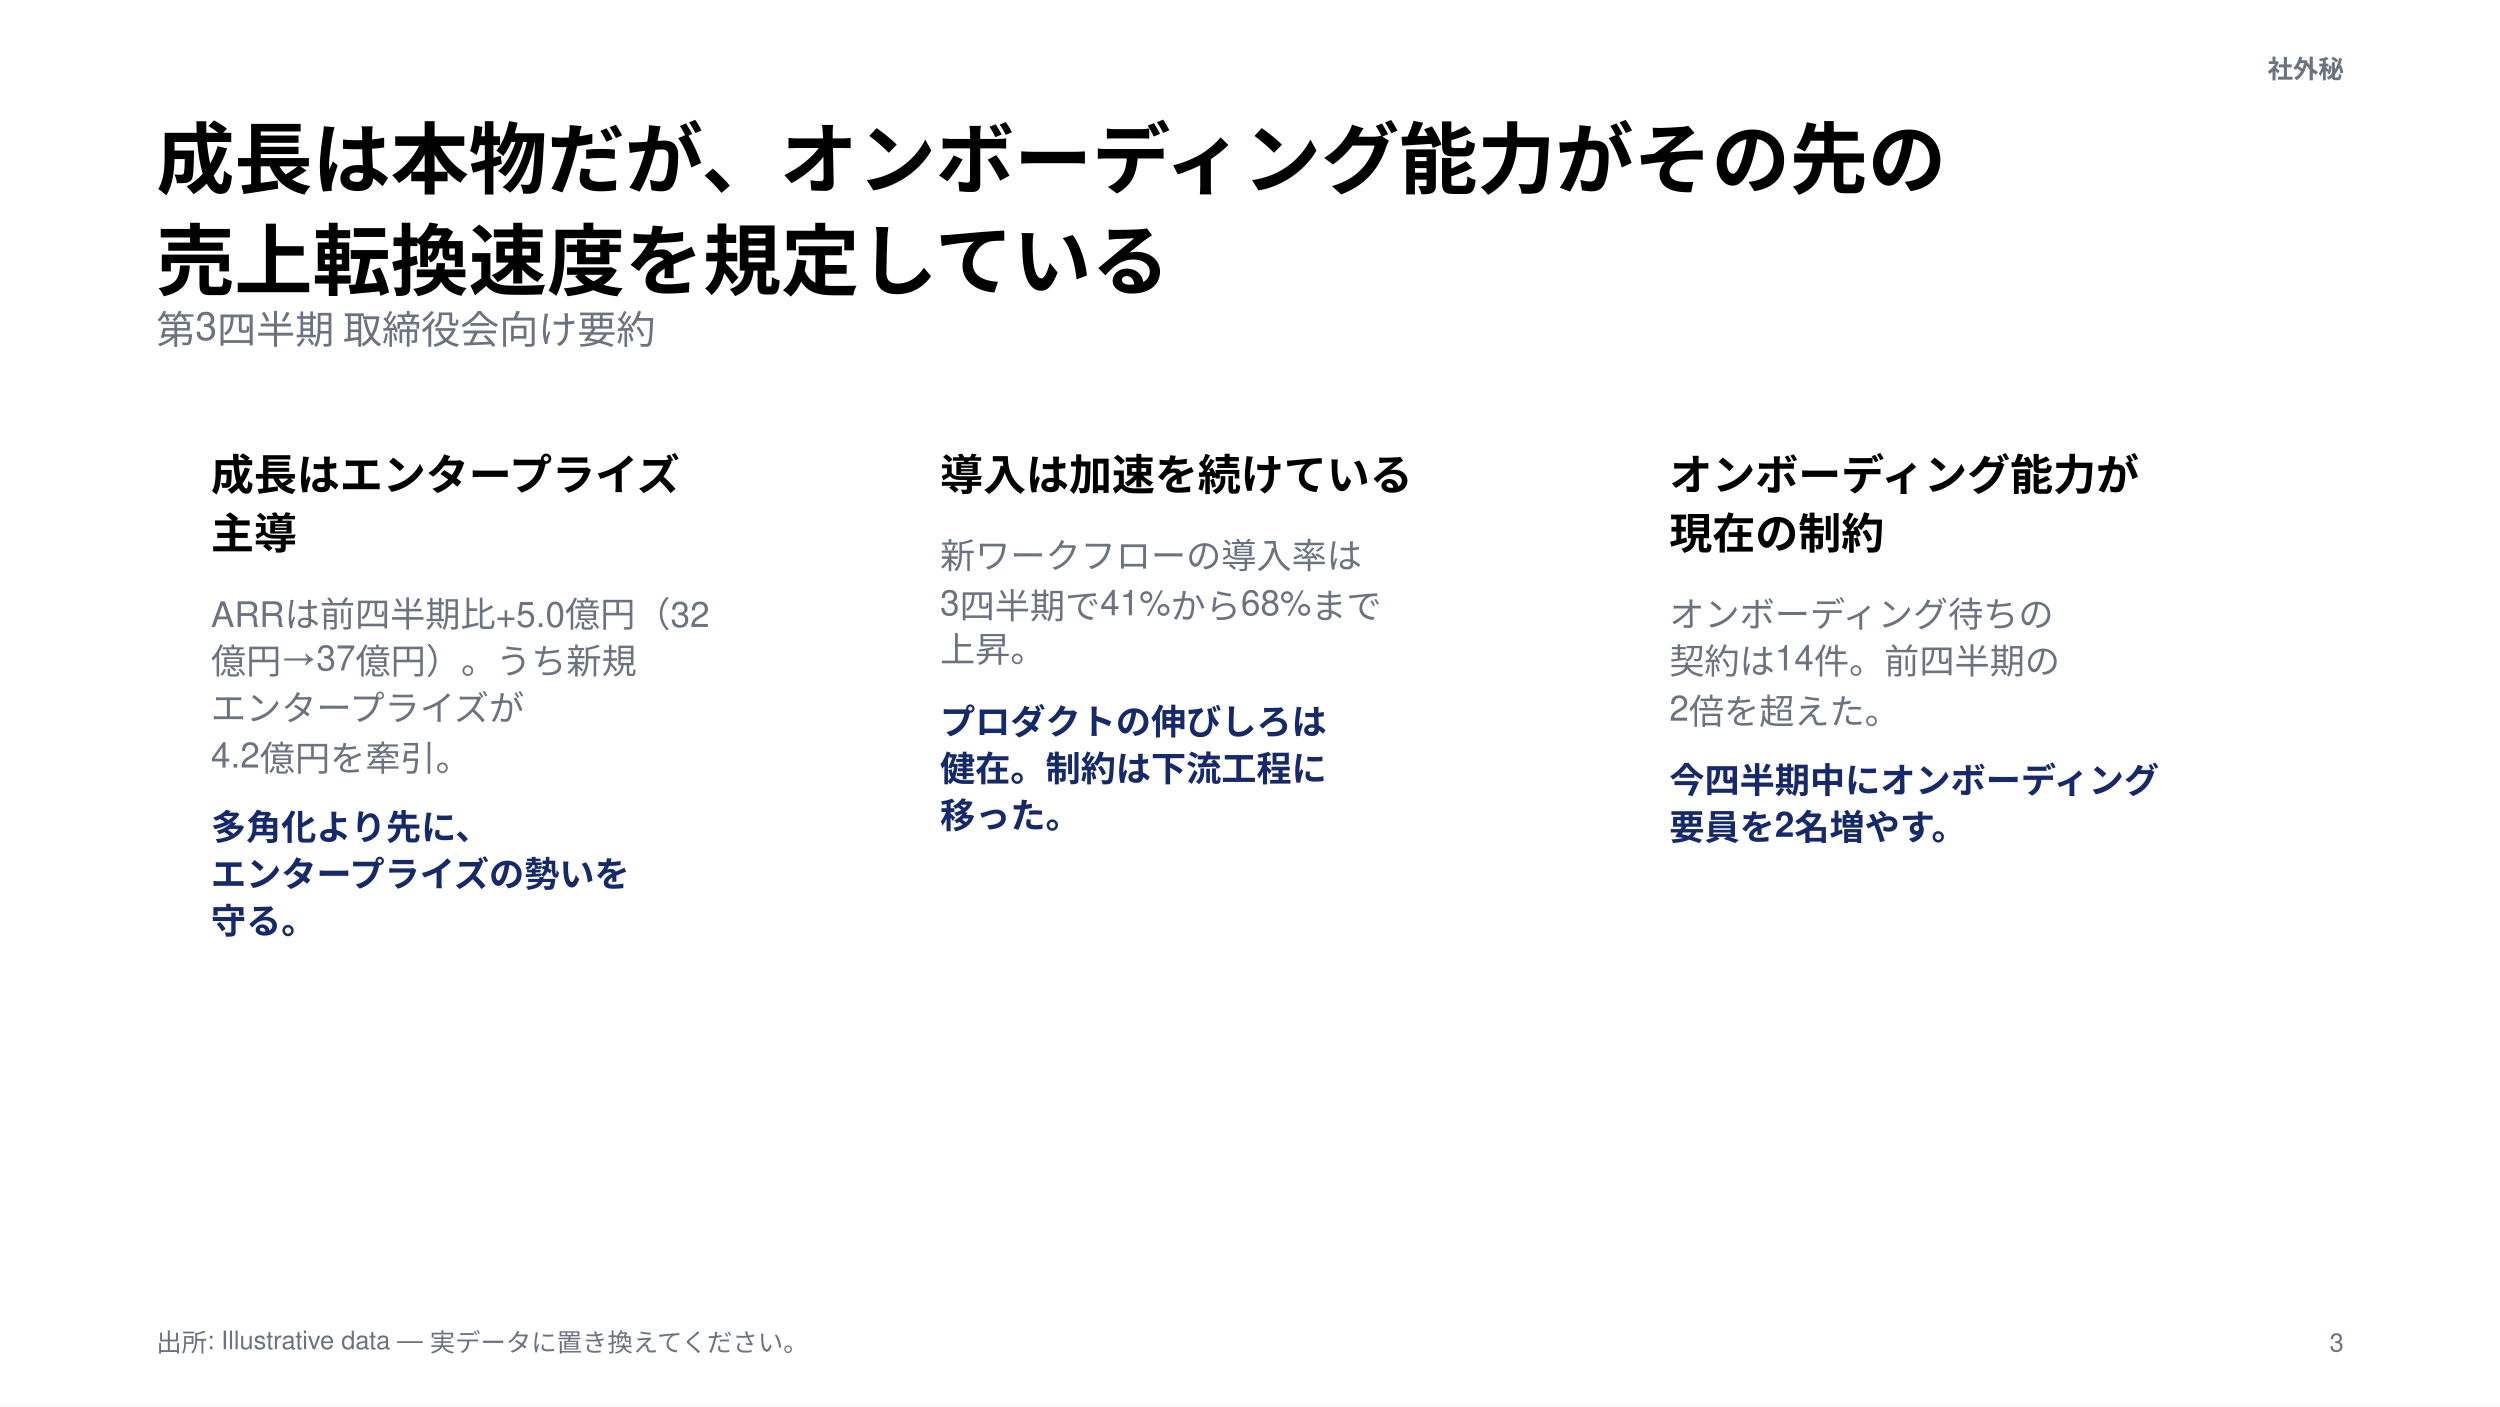
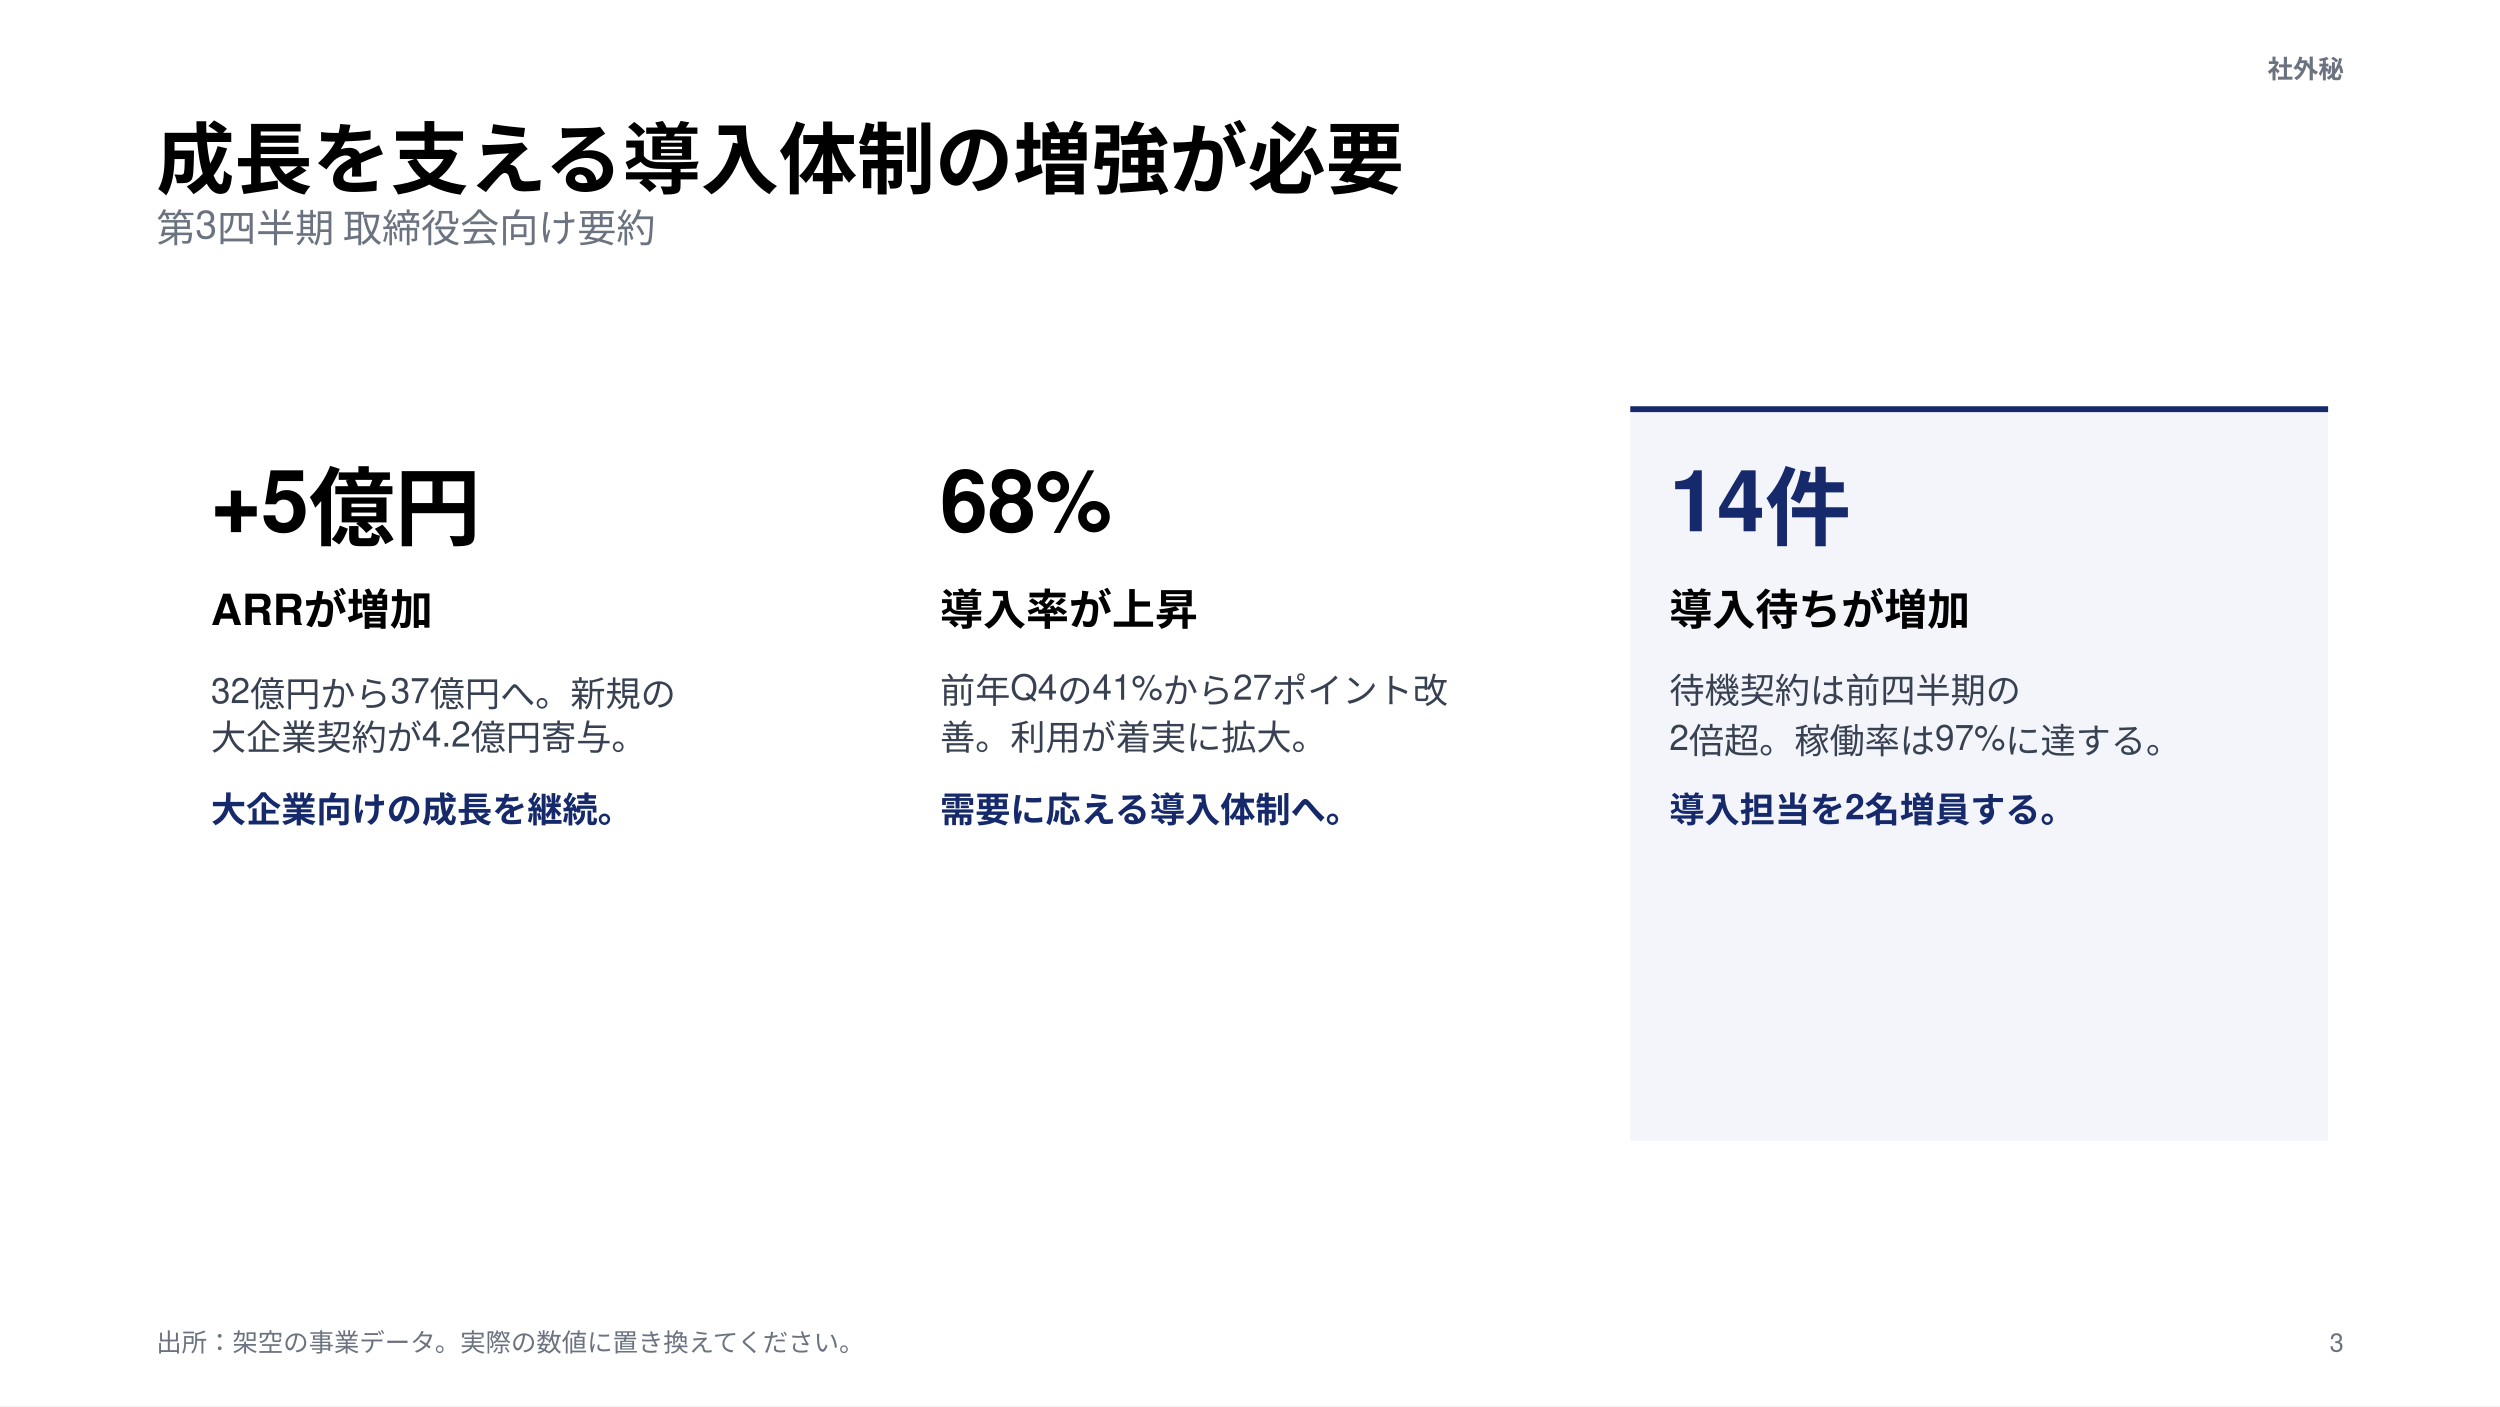
- <svg xmlns="http://www.w3.org/2000/svg" viewBox="0 0 1280 720" width="1280" height="720" role="img" aria-label="成長は本物だが、オンボーディング能力がその先の売上転換速度を規定している">
+ <svg xmlns="http://www.w3.org/2000/svg" viewBox="0 0 1280 720" width="1280" height="720" role="img" aria-label="成長を支える導入体制の増強が必要">
  <rect width="1280" height="720" fill="#FFFFFF" />
-   <text x="80.0" y="96.0" font-family="Georgia, 'Times New Roman', 'Hiragino Mincho ProN', 'Yu Mincho', serif" font-size="40" fill="#000000" font-weight="bold" text-anchor="start">成長は本物だが、オンボーディング能力がその先の</text>
-   <text x="80.0" y="148.0" font-family="Georgia, 'Times New Roman', 'Hiragino Mincho ProN', 'Yu Mincho', serif" font-size="40" fill="#000000" font-weight="bold" text-anchor="start">売上転換速度を規定している</text>
-   <text x="80.0" y="176.0" font-family="'Helvetica Neue', Helvetica, Arial, 'Hiragino Sans', 'Yu Gothic', 'Noto Sans JP', 'Meiryo', sans-serif" font-size="20" fill="#6B7280" font-weight="normal" text-anchor="start">第3四半期 取締役会向け要約</text>
+   <text x="80.0" y="96.0" font-family="'Helvetica Neue', Helvetica, Arial, 'Hiragino Sans', 'Yu Gothic', 'Noto Sans JP', 'Meiryo', sans-serif" font-size="40" fill="#000000" font-weight="bold" text-anchor="start">成長を支える導入体制の増強が必要</text>
+   <text x="80.0" y="124.0" font-family="'Helvetica Neue', Helvetica, Arial, 'Hiragino Sans', 'Yu Gothic', 'Noto Sans JP', 'Meiryo', sans-serif" font-size="20" fill="#6B7280" font-weight="normal" text-anchor="start">第3四半期 取締役会向け要約</text>
  <text x="1200.0" y="40.0" font-family="'Helvetica Neue', Helvetica, Arial, 'Hiragino Sans', 'Yu Gothic', 'Noto Sans JP', 'Meiryo', sans-serif" font-size="13" fill="#6B7280" font-weight="600" text-anchor="end">社外秘</text>
-   <text x="108.0" y="251.0" font-family="'Helvetica Neue', Helvetica, Arial, 'Hiragino Sans', 'Yu Gothic', 'Noto Sans JP', 'Meiryo', sans-serif" font-size="22" fill="#000000" font-weight="bold" text-anchor="start">成長はエンタープライズ</text>
-   <text x="108.0" y="281.0" font-family="'Helvetica Neue', Helvetica, Arial, 'Hiragino Sans', 'Yu Gothic', 'Noto Sans JP', 'Meiryo', sans-serif" font-size="22" fill="#000000" font-weight="bold" text-anchor="start">主導</text>
-   <text x="108.0" y="321.0" font-family="'Helvetica Neue', Helvetica, Arial, 'Hiragino Sans', 'Yu Gothic', 'Noto Sans JP', 'Meiryo', sans-serif" font-size="18" fill="#6B7280" font-weight="normal" text-anchor="start">ARRは前四半期比+5.0億円（32</text>
-   <text x="108.0" y="345.0" font-family="'Helvetica Neue', Helvetica, Arial, 'Hiragino Sans', 'Yu Gothic', 'Noto Sans JP', 'Meiryo', sans-serif" font-size="18" fill="#6B7280" font-weight="normal" text-anchor="start">億円→37億円）。うち新規</text>
-   <text x="108.0" y="369.0" font-family="'Helvetica Neue', Helvetica, Arial, 'Hiragino Sans', 'Yu Gothic', 'Noto Sans JP', 'Meiryo', sans-serif" font-size="18" fill="#6B7280" font-weight="normal" text-anchor="start">エンタープライズが</text>
-   <text x="108.0" y="393.0" font-family="'Helvetica Neue', Helvetica, Arial, 'Hiragino Sans', 'Yu Gothic', 'Noto Sans JP', 'Meiryo', sans-serif" font-size="18" fill="#6B7280" font-weight="normal" text-anchor="start">4.2億円を牽引。</text>
-   <text x="108.0" y="430.0" font-family="'Helvetica Neue', Helvetica, Arial, 'Hiragino Sans', 'Yu Gothic', 'Noto Sans JP', 'Meiryo', sans-serif" font-size="18" fill="#15296B" font-weight="600" text-anchor="start">多角化より先に、</text>
-   <text x="108.0" y="454.0" font-family="'Helvetica Neue', Helvetica, Arial, 'Hiragino Sans', 'Yu Gothic', 'Noto Sans JP', 'Meiryo', sans-serif" font-size="18" fill="#15296B" font-weight="600" text-anchor="start">エンタープライズの勢いを</text>
-   <text x="108.0" y="478.0" font-family="'Helvetica Neue', Helvetica, Arial, 'Hiragino Sans', 'Yu Gothic', 'Noto Sans JP', 'Meiryo', sans-serif" font-size="18" fill="#15296B" font-weight="600" text-anchor="start">守る。</text>
-   <text x="481.3" y="251.0" font-family="'Helvetica Neue', Helvetica, Arial, 'Hiragino Sans', 'Yu Gothic', 'Noto Sans JP', 'Meiryo', sans-serif" font-size="22" fill="#000000" font-weight="bold" text-anchor="start">導入は加速を続けている</text>
-   <text x="481.3" y="291.0" font-family="'Helvetica Neue', Helvetica, Arial, 'Hiragino Sans', 'Yu Gothic', 'Noto Sans JP', 'Meiryo', sans-serif" font-size="18" fill="#6B7280" font-weight="normal" text-anchor="start">新ワークフローの導入率は</text>
-   <text x="481.3" y="315.0" font-family="'Helvetica Neue', Helvetica, Arial, 'Hiragino Sans', 'Yu Gothic', 'Noto Sans JP', 'Meiryo', sans-serif" font-size="18" fill="#6B7280" font-weight="normal" text-anchor="start">3四半期で41%から68%まで</text>
-   <text x="481.3" y="339.0" font-family="'Helvetica Neue', Helvetica, Arial, 'Hiragino Sans', 'Yu Gothic', 'Noto Sans JP', 'Meiryo', sans-serif" font-size="18" fill="#6B7280" font-weight="normal" text-anchor="start">上昇。</text>
-   <text x="481.3" y="376.0" font-family="'Helvetica Neue', Helvetica, Arial, 'Hiragino Sans', 'Yu Gothic', 'Noto Sans JP', 'Meiryo', sans-serif" font-size="18" fill="#15296B" font-weight="600" text-anchor="start">プロダクトの伸びしろは</text>
-   <text x="481.3" y="400.0" font-family="'Helvetica Neue', Helvetica, Arial, 'Hiragino Sans', 'Yu Gothic', 'Noto Sans JP', 'Meiryo', sans-serif" font-size="18" fill="#15296B" font-weight="600" text-anchor="start">健在。制約は下流工程に</text>
-   <text x="481.3" y="424.0" font-family="'Helvetica Neue', Helvetica, Arial, 'Hiragino Sans', 'Yu Gothic', 'Noto Sans JP', 'Meiryo', sans-serif" font-size="18" fill="#15296B" font-weight="600" text-anchor="start">移った。</text>
-   <text x="854.7" y="251.0" font-family="'Helvetica Neue', Helvetica, Arial, 'Hiragino Sans', 'Yu Gothic', 'Noto Sans JP', 'Meiryo', sans-serif" font-size="22" fill="#000000" font-weight="bold" text-anchor="start">オンボーディング能力が</text>
-   <text x="854.7" y="281.0" font-family="'Helvetica Neue', Helvetica, Arial, 'Hiragino Sans', 'Yu Gothic', 'Noto Sans JP', 'Meiryo', sans-serif" font-size="22" fill="#000000" font-weight="bold" text-anchor="start">現在の制約</text>
-   <text x="854.7" y="321.0" font-family="'Helvetica Neue', Helvetica, Arial, 'Hiragino Sans', 'Yu Gothic', 'Noto Sans JP', 'Meiryo', sans-serif" font-size="18" fill="#6B7280" font-weight="normal" text-anchor="start">オンボーディング待ちの</text>
-   <text x="854.7" y="345.0" font-family="'Helvetica Neue', Helvetica, Arial, 'Hiragino Sans', 'Yu Gothic', 'Noto Sans JP', 'Meiryo', sans-serif" font-size="18" fill="#6B7280" font-weight="normal" text-anchor="start">契約は14件。前四半期の</text>
-   <text x="854.7" y="369.0" font-family="'Helvetica Neue', Helvetica, Arial, 'Hiragino Sans', 'Yu Gothic', 'Noto Sans JP', 'Meiryo', sans-serif" font-size="18" fill="#6B7280" font-weight="normal" text-anchor="start">2倍を超えた。</text>
-   <text x="854.7" y="406.0" font-family="'Helvetica Neue', Helvetica, Arial, 'Hiragino Sans', 'Yu Gothic', 'Noto Sans JP', 'Meiryo', sans-serif" font-size="18" fill="#15296B" font-weight="600" text-anchor="start">今四半期中にオンボーディング</text>
-   <text x="854.7" y="430.0" font-family="'Helvetica Neue', Helvetica, Arial, 'Hiragino Sans', 'Yu Gothic', 'Noto Sans JP', 'Meiryo', sans-serif" font-size="18" fill="#15296B" font-weight="600" text-anchor="start">要員を2名増やす。</text>
-   <text x="80.0" y="692.0" font-family="'Helvetica Neue', Helvetica, Arial, 'Hiragino Sans', 'Yu Gothic', 'Noto Sans JP', 'Meiryo', sans-serif" font-size="13" fill="#6B7280" font-weight="normal" text-anchor="start">出所: Illustrative data — 実データに置き換えてください。</text>
+   <text x="108.0" y="272.0" font-family="'Helvetica Neue', Helvetica, Arial, 'Hiragino Sans', 'Yu Gothic', 'Noto Sans JP', 'Meiryo', sans-serif" font-size="44" fill="#000000" font-weight="bold" text-anchor="start">+5億円</text>
+   <text x="108.0" y="320.0" font-family="'Helvetica Neue', Helvetica, Arial, 'Hiragino Sans', 'Yu Gothic', 'Noto Sans JP', 'Meiryo', sans-serif" font-size="22" fill="#000000" font-weight="bold" text-anchor="start">ARRが増加</text>
+   <text x="108.0" y="360.0" font-family="'Helvetica Neue', Helvetica, Arial, 'Hiragino Sans', 'Yu Gothic', 'Noto Sans JP', 'Meiryo', sans-serif" font-size="18" fill="#374151" font-weight="normal" text-anchor="start">32億円から37億円へ。新規の</text>
+   <text x="108.0" y="384.0" font-family="'Helvetica Neue', Helvetica, Arial, 'Hiragino Sans', 'Yu Gothic', 'Noto Sans JP', 'Meiryo', sans-serif" font-size="18" fill="#374151" font-weight="normal" text-anchor="start">大企業契約が4.2億円寄与。</text>
+   <text x="108.0" y="421.0" font-family="'Helvetica Neue', Helvetica, Arial, 'Hiragino Sans', 'Yu Gothic', 'Noto Sans JP', 'Meiryo', sans-serif" font-size="18" fill="#15296B" font-weight="600" text-anchor="start">大企業向けの成長を継続。</text>
+   <text x="481.3" y="272.0" font-family="'Helvetica Neue', Helvetica, Arial, 'Hiragino Sans', 'Yu Gothic', 'Noto Sans JP', 'Meiryo', sans-serif" font-size="44" fill="#000000" font-weight="bold" text-anchor="start">68%</text>
+   <text x="481.3" y="320.0" font-family="'Helvetica Neue', Helvetica, Arial, 'Hiragino Sans', 'Yu Gothic', 'Noto Sans JP', 'Meiryo', sans-serif" font-size="22" fill="#000000" font-weight="bold" text-anchor="start">導入率が上昇</text>
+   <text x="481.3" y="360.0" font-family="'Helvetica Neue', Helvetica, Arial, 'Hiragino Sans', 'Yu Gothic', 'Noto Sans JP', 'Meiryo', sans-serif" font-size="18" fill="#374151" font-weight="normal" text-anchor="start">前年Q4の41%から27ポイント改</text>
+   <text x="481.3" y="384.0" font-family="'Helvetica Neue', Helvetica, Arial, 'Hiragino Sans', 'Yu Gothic', 'Noto Sans JP', 'Meiryo', sans-serif" font-size="18" fill="#374151" font-weight="normal" text-anchor="start">善。利用が着実に拡大。</text>
+   <text x="481.3" y="421.0" font-family="'Helvetica Neue', Helvetica, Arial, 'Hiragino Sans', 'Yu Gothic', 'Noto Sans JP', 'Meiryo', sans-serif" font-size="18" fill="#15296B" font-weight="600" text-anchor="start">需要に応える導入体制へ。</text>
+   <rect x="834.7" y="208.0" width="357.3" height="376.0" fill="#F3F5FA" stroke="none" />
+   <rect x="834.7" y="208.0" width="357.3" height="3.0" fill="#15296B" stroke="none" />
+   <text x="854.7" y="272.0" font-family="'Helvetica Neue', Helvetica, Arial, 'Hiragino Sans', 'Yu Gothic', 'Noto Sans JP', 'Meiryo', sans-serif" font-size="44" fill="#15296B" font-weight="bold" text-anchor="start">14件</text>
+   <text x="854.7" y="320.0" font-family="'Helvetica Neue', Helvetica, Arial, 'Hiragino Sans', 'Yu Gothic', 'Noto Sans JP', 'Meiryo', sans-serif" font-size="22" fill="#000000" font-weight="bold" text-anchor="start">導入待ちが増加</text>
+   <text x="854.7" y="360.0" font-family="'Helvetica Neue', Helvetica, Arial, 'Hiragino Sans', 'Yu Gothic', 'Noto Sans JP', 'Meiryo', sans-serif" font-size="18" fill="#374151" font-weight="normal" text-anchor="start">待機契約は前四半期の</text>
+   <text x="854.7" y="384.0" font-family="'Helvetica Neue', Helvetica, Arial, 'Hiragino Sans', 'Yu Gothic', 'Noto Sans JP', 'Meiryo', sans-serif" font-size="18" fill="#374151" font-weight="normal" text-anchor="start">2倍超。稼働率は97%に達する。</text>
+   <text x="854.7" y="421.0" font-family="'Helvetica Neue', Helvetica, Arial, 'Hiragino Sans', 'Yu Gothic', 'Noto Sans JP', 'Meiryo', sans-serif" font-size="18" fill="#15296B" font-weight="600" text-anchor="start">導入担当を2名増員する。</text>
+   <text x="80.0" y="692.0" font-family="'Helvetica Neue', Helvetica, Arial, 'Hiragino Sans', 'Yu Gothic', 'Noto Sans JP', 'Meiryo', sans-serif" font-size="13" fill="#6B7280" font-weight="normal" text-anchor="start">出所：架空の事業データ。実際の数値に置き換えてください。</text>
  <text x="1200.0" y="692.0" font-family="'Helvetica Neue', Helvetica, Arial, 'Hiragino Sans', 'Yu Gothic', 'Noto Sans JP', 'Meiryo', sans-serif" font-size="13" fill="#6B7280" font-weight="normal" text-anchor="end">3</text>
</svg>
